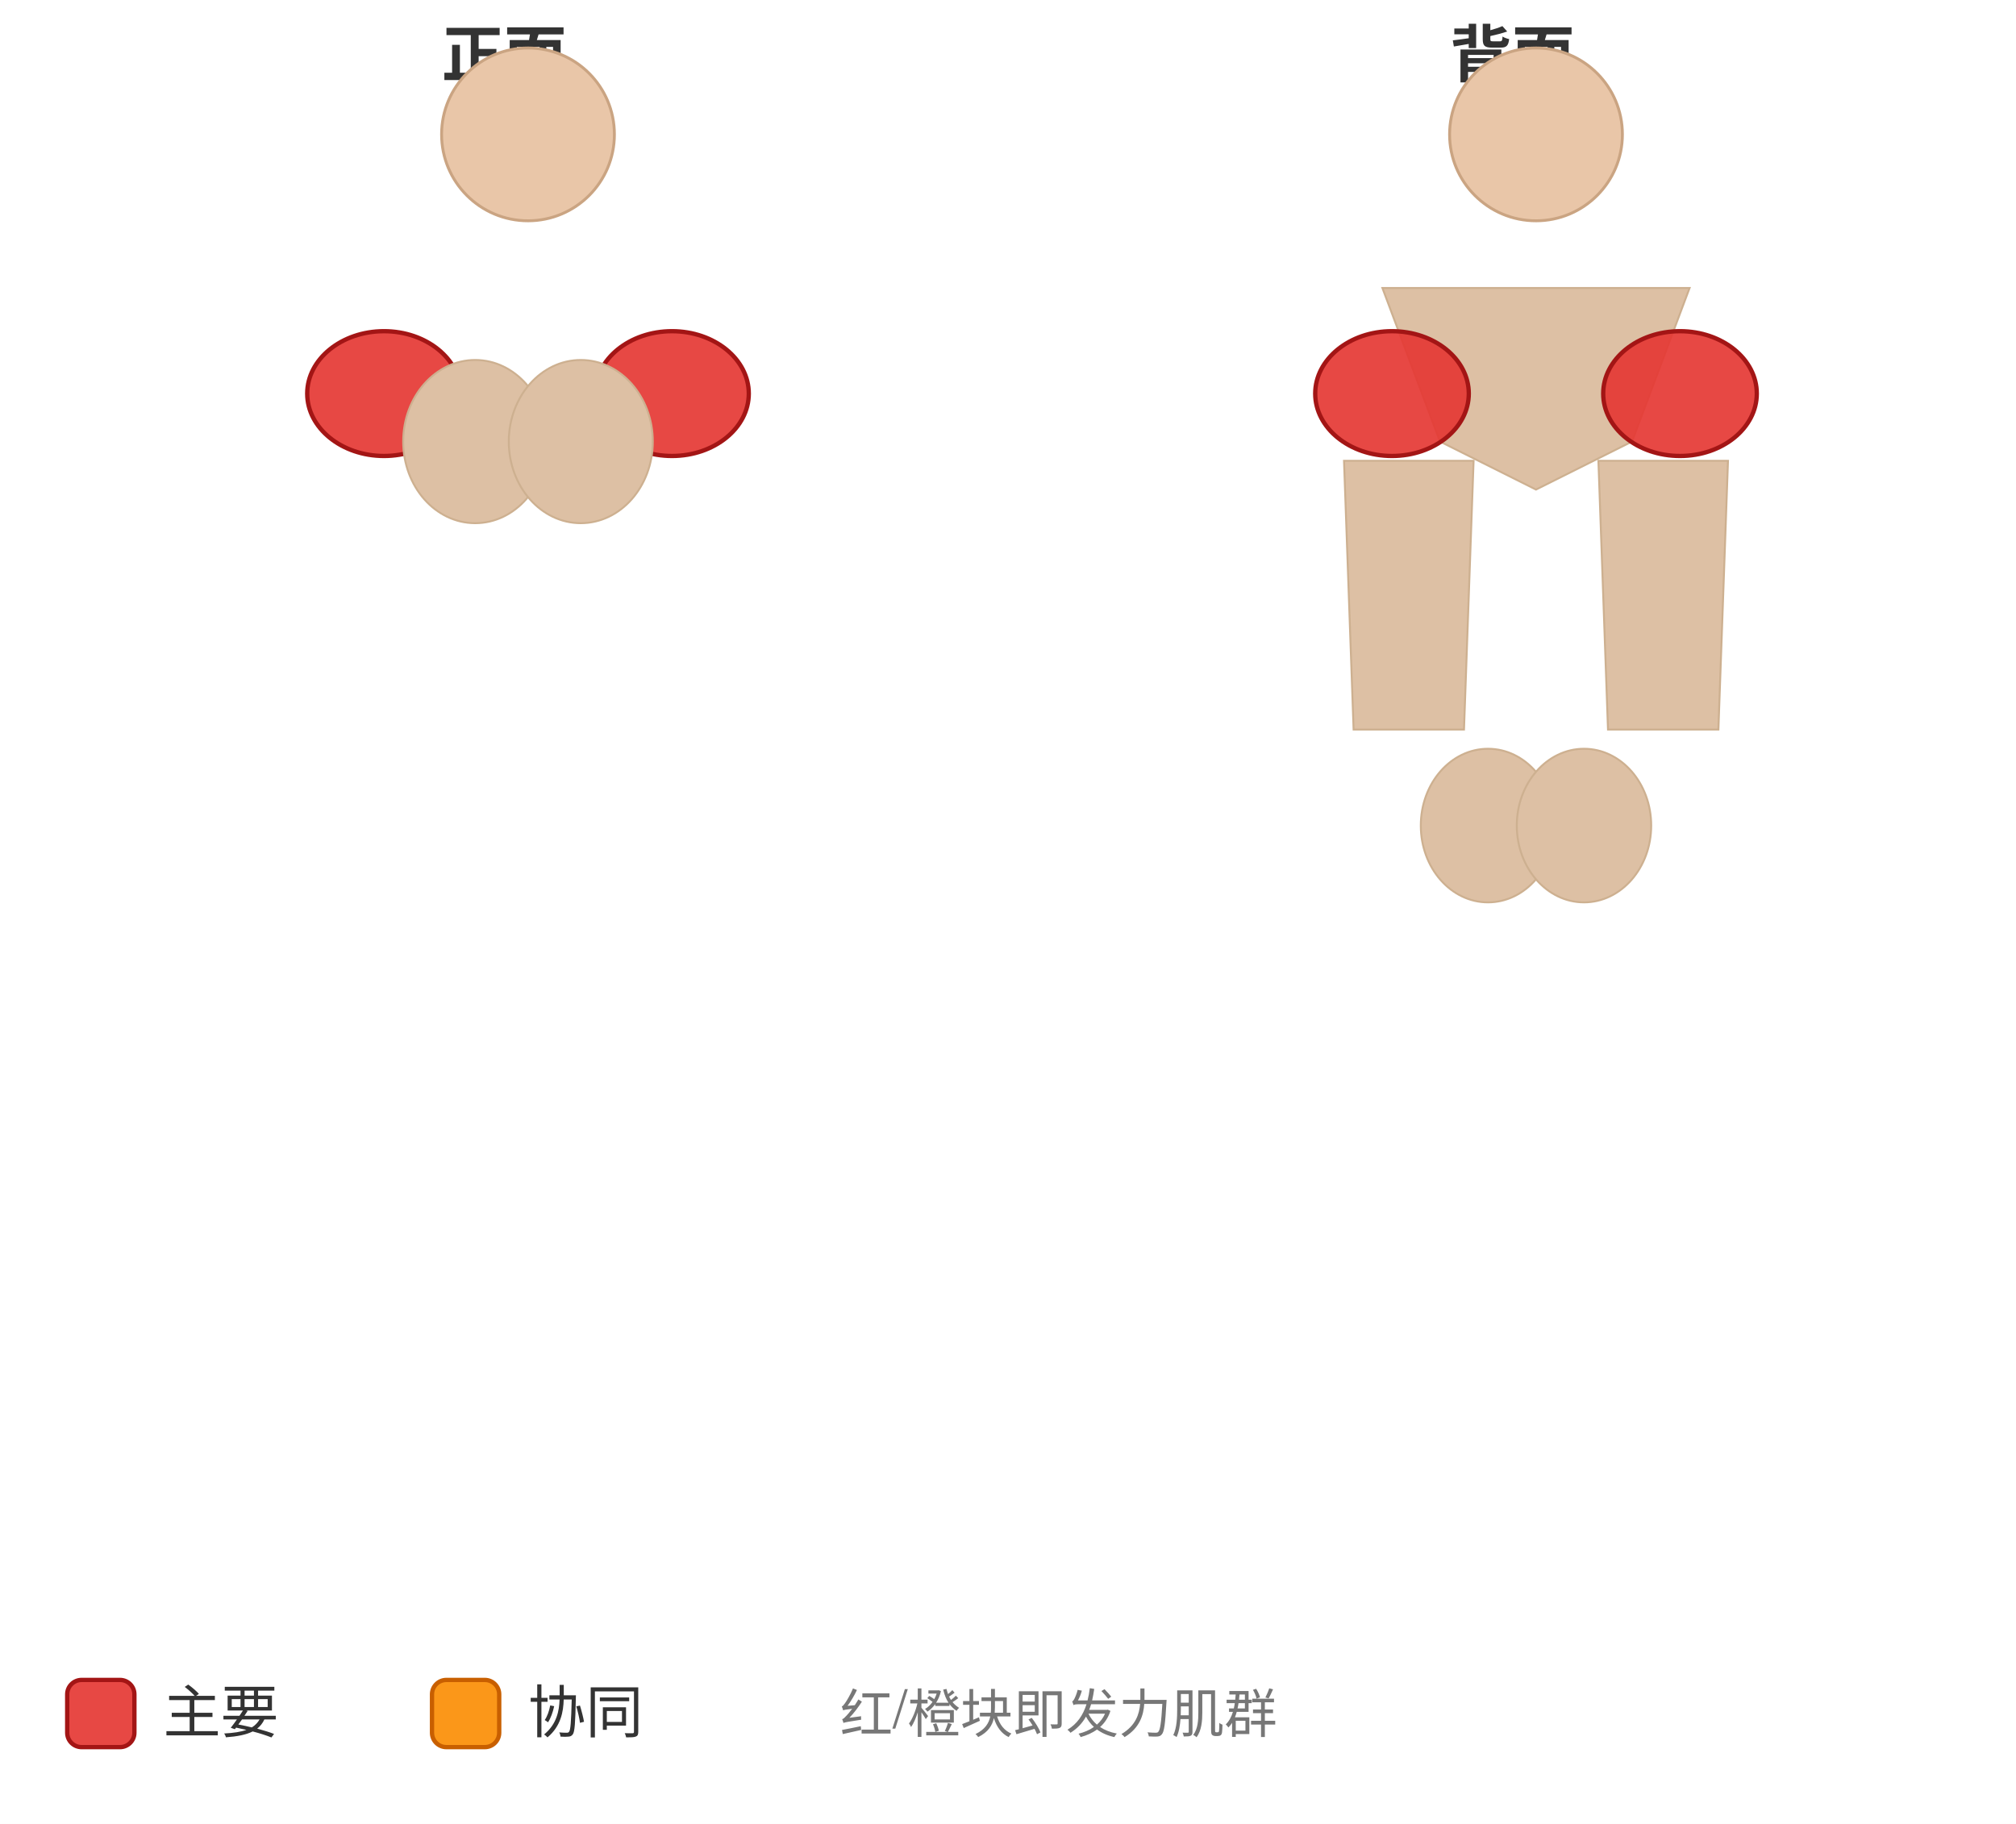
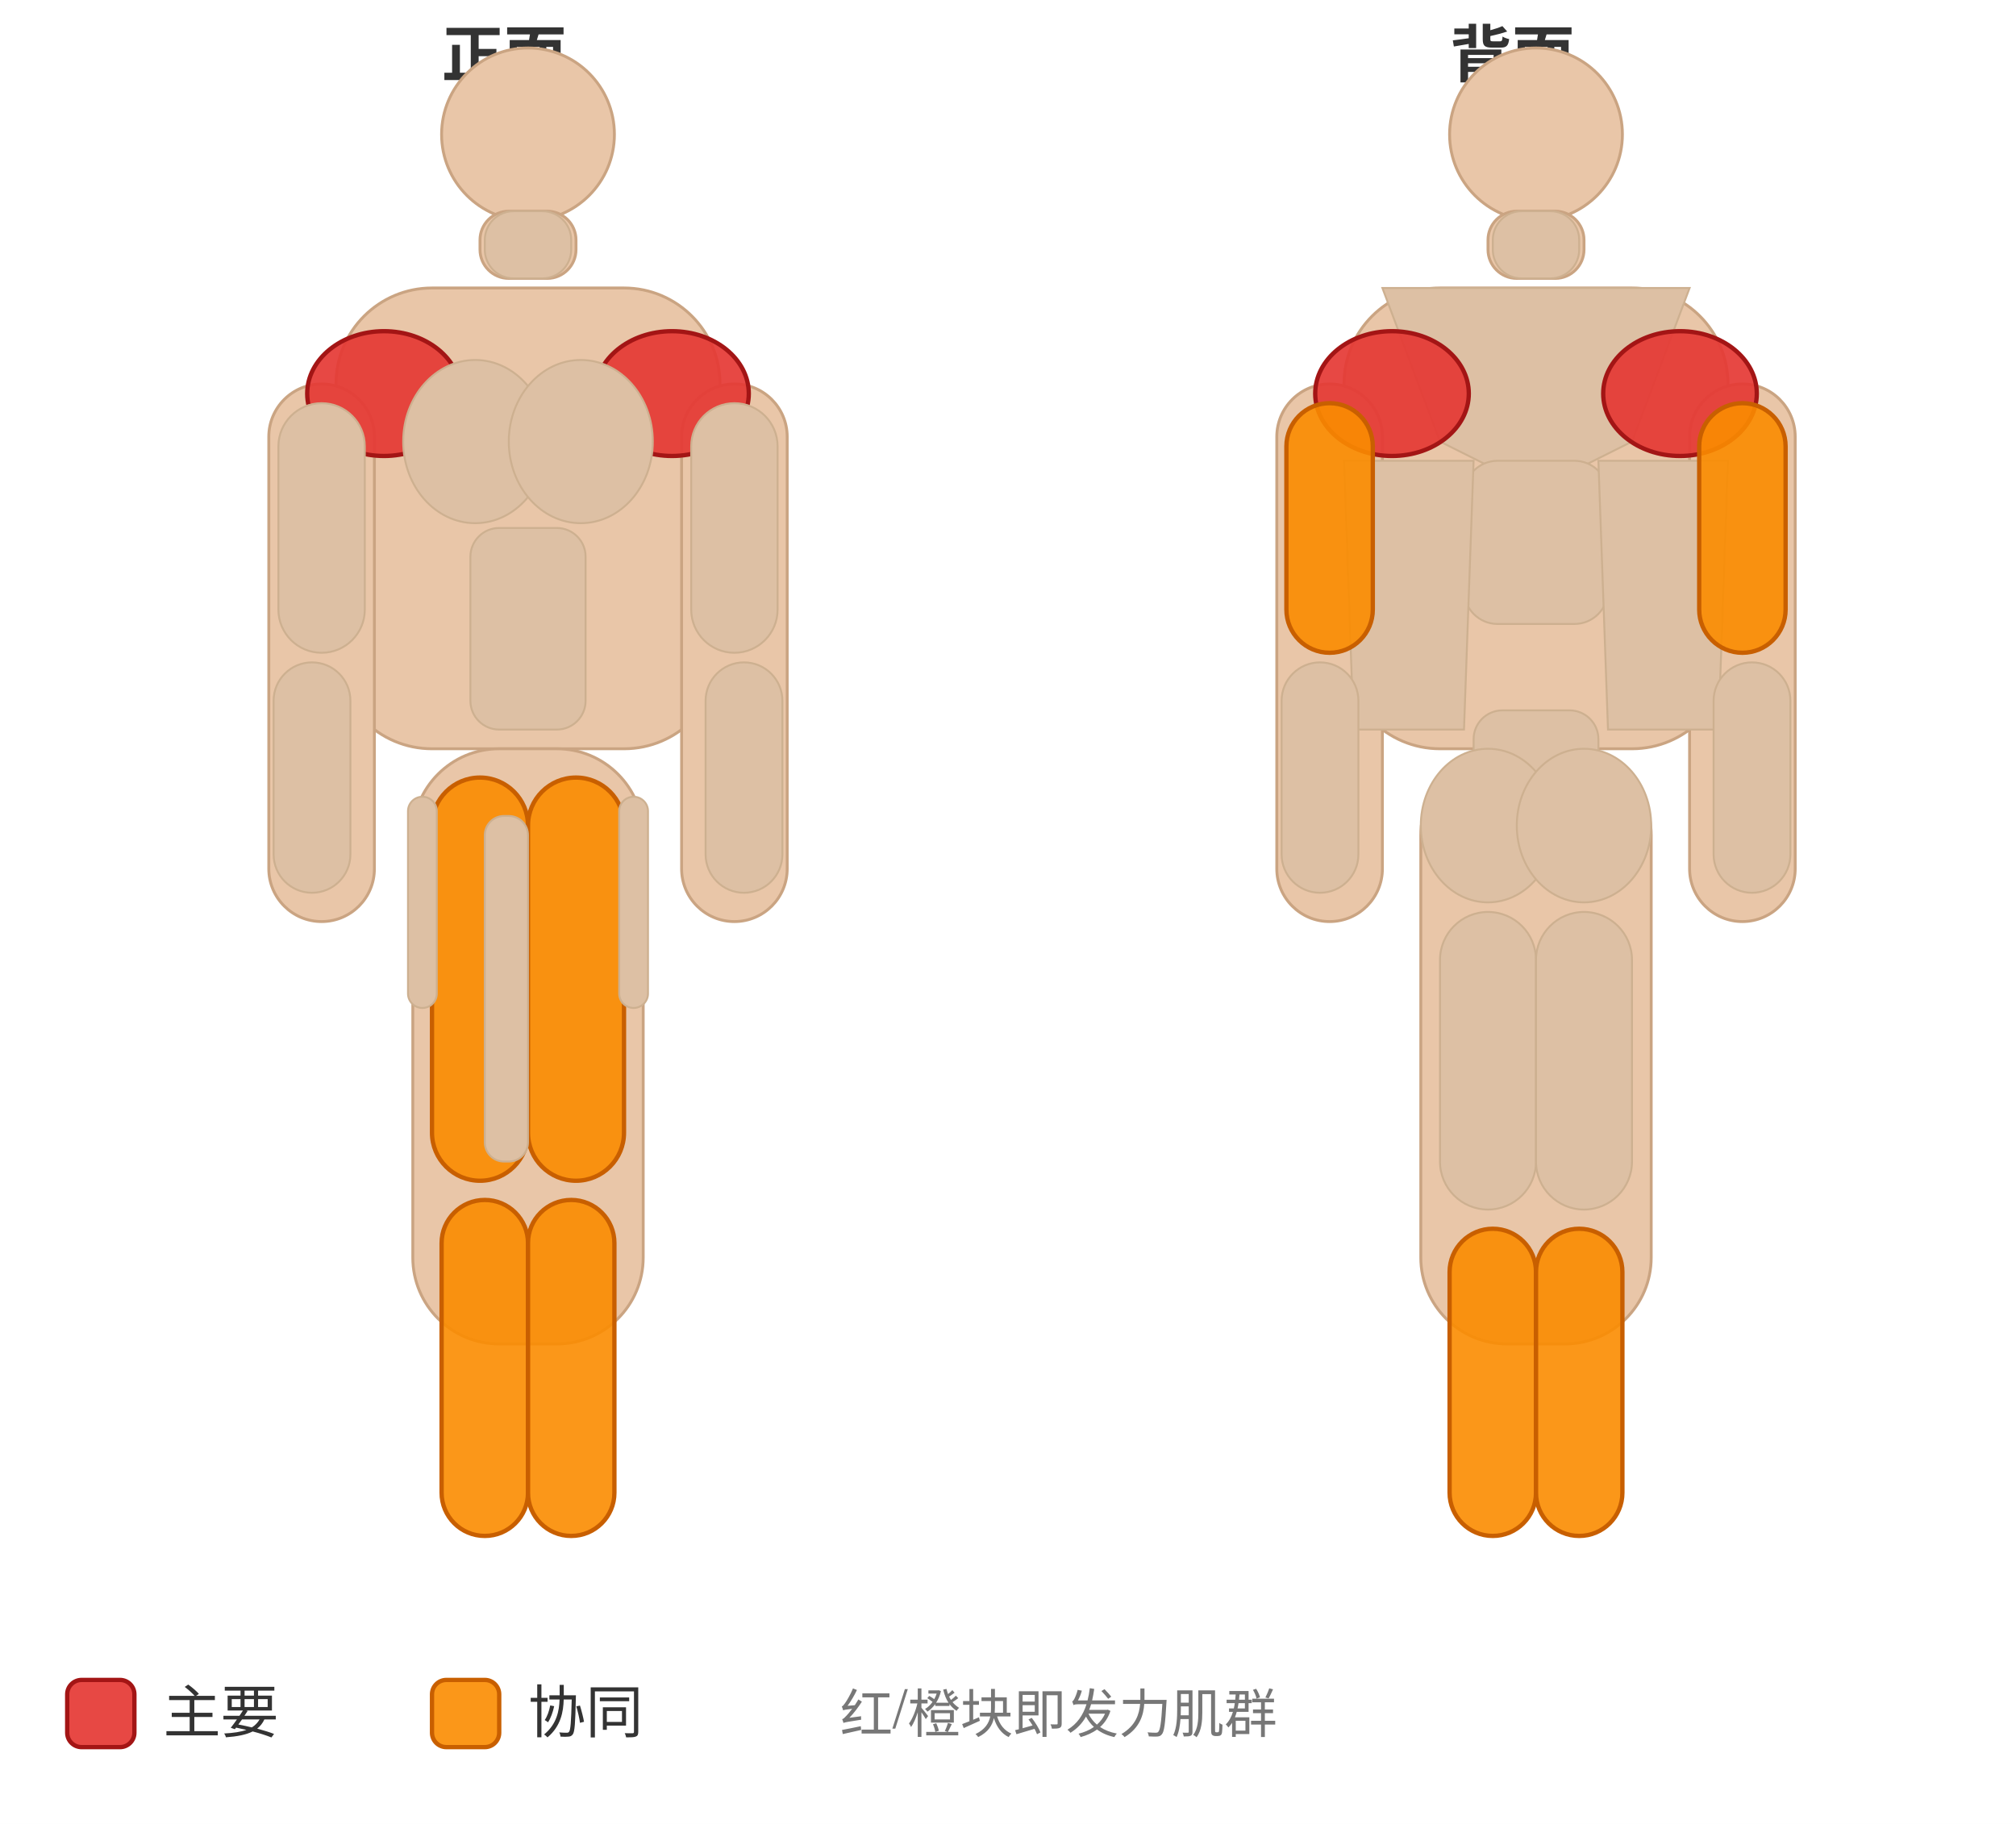
- <svg xmlns="http://www.w3.org/2000/svg" viewBox="0 0 420 380" font-family="-apple-system,Segoe UI,Helvetica,Arial,sans-serif">
+ <svg xmlns="http://www.w3.org/2000/svg" viewBox="0 0 420 380" width="420" height="380" font-family="-apple-system,Segoe UI,Helvetica,Arial,sans-serif">
  <rect width="420" height="380" fill="#ffffff" />
  <text x="105" y="16" font-size="13" font-weight="700" text-anchor="middle" fill="#333">正面</text>
  <text x="315" y="16" font-size="13" font-weight="700" text-anchor="middle" fill="#333">背面</text>
  <g transform="translate(10,0)">
    <circle fill="#e9c6a8" stroke="#caa482" stroke-width="0.6" cx="100" cy="28" r="18" />
-     <rect fill="#e9c6a8" stroke="#caa482" stroke-width="0.6" x="90" y="44" w="20" h="14" rx="6" />
-     <rect fill="#e9c6a8" stroke="#caa482" stroke-width="0.6" x="60" y="60" w="80" h="96" rx="20" />
-     <rect fill="#e9c6a8" stroke="#caa482" stroke-width="0.6" x="46" y="80" w="22" h="112" rx="11" />
-     <rect fill="#e9c6a8" stroke="#caa482" stroke-width="0.6" x="132" y="80" w="22" h="112" rx="11" />
-     <rect fill="#e9c6a8" stroke="#caa482" stroke-width="0.6" x="76" y="156" w="48" h="124" rx="18" />
-     <rect fill="#ddc0a4" stroke="#cdb090" stroke-width="0.4" x="91" y="44" w="18" h="14" rx="6" />
+     <rect fill="#e9c6a8" stroke="#caa482" stroke-width="0.6" x="90" y="44" width="20" height="14" rx="6" />
+     <rect fill="#e9c6a8" stroke="#caa482" stroke-width="0.6" x="60" y="60" width="80" height="96" rx="20" />
+     <rect fill="#e9c6a8" stroke="#caa482" stroke-width="0.6" x="46" y="80" width="22" height="112" rx="11" />
+     <rect fill="#e9c6a8" stroke="#caa482" stroke-width="0.6" x="132" y="80" width="22" height="112" rx="11" />
+     <rect fill="#e9c6a8" stroke="#caa482" stroke-width="0.6" x="76" y="156" width="48" height="124" rx="18" />
+     <rect fill="#ddc0a4" stroke="#cdb090" stroke-width="0.4" x="91" y="44" width="18" height="14" rx="6" />
    <ellipse fill="#e53935" fill-opacity="0.92" stroke="#a31515" stroke-width="0.9" cx="70" cy="82" rx="16" ry="13" />
    <ellipse fill="#e53935" fill-opacity="0.92" stroke="#a31515" stroke-width="0.9" cx="130" cy="82" rx="16" ry="13" />
    <ellipse fill="#ddc0a4" stroke="#cdb090" stroke-width="0.4" cx="89" cy="92" rx="15" ry="17" />
    <ellipse fill="#ddc0a4" stroke="#cdb090" stroke-width="0.4" cx="111" cy="92" rx="15" ry="17" />
-     <rect fill="#ddc0a4" stroke="#cdb090" stroke-width="0.4" x="48" y="84" w="18" h="52" rx="9" />
-     <rect fill="#ddc0a4" stroke="#cdb090" stroke-width="0.4" x="134" y="84" w="18" h="52" rx="9" />
-     <rect fill="#ddc0a4" stroke="#cdb090" stroke-width="0.4" x="47" y="138" w="16" h="48" rx="8" />
-     <rect fill="#ddc0a4" stroke="#cdb090" stroke-width="0.4" x="137" y="138" w="16" h="48" rx="8" />
-     <rect fill="#ddc0a4" stroke="#cdb090" stroke-width="0.4" x="88" y="110" w="24" h="42" rx="6" />
-     <rect fill="#fb8c00" fill-opacity="0.9" stroke="#c85f00" stroke-width="0.9" x="80" y="162" w="20" h="84" rx="10" />
-     <rect fill="#fb8c00" fill-opacity="0.9" stroke="#c85f00" stroke-width="0.9" x="100" y="162" w="20" h="84" rx="10" />
-     <rect fill="#ddc0a4" stroke="#cdb090" stroke-width="0.4" x="91" y="170" w="9" h="72" rx="4" />
-     <rect fill="#ddc0a4" stroke="#cdb090" stroke-width="0.4" x="75" y="166" w="6" h="44" rx="3" />
-     <rect fill="#ddc0a4" stroke="#cdb090" stroke-width="0.4" x="119" y="166" w="6" h="44" rx="3" />
-     <rect fill="#fb8c00" fill-opacity="0.9" stroke="#c85f00" stroke-width="0.9" x="82" y="250" w="18" h="70" rx="9" />
-     <rect fill="#fb8c00" fill-opacity="0.9" stroke="#c85f00" stroke-width="0.9" x="100" y="250" w="18" h="70" rx="9" />
+     <rect fill="#ddc0a4" stroke="#cdb090" stroke-width="0.4" x="48" y="84" width="18" height="52" rx="9" />
+     <rect fill="#ddc0a4" stroke="#cdb090" stroke-width="0.4" x="134" y="84" width="18" height="52" rx="9" />
+     <rect fill="#ddc0a4" stroke="#cdb090" stroke-width="0.4" x="47" y="138" width="16" height="48" rx="8" />
+     <rect fill="#ddc0a4" stroke="#cdb090" stroke-width="0.4" x="137" y="138" width="16" height="48" rx="8" />
+     <rect fill="#ddc0a4" stroke="#cdb090" stroke-width="0.4" x="88" y="110" width="24" height="42" rx="6" />
+     <rect fill="#fb8c00" fill-opacity="0.9" stroke="#c85f00" stroke-width="0.9" x="80" y="162" width="20" height="84" rx="10" />
+     <rect fill="#fb8c00" fill-opacity="0.9" stroke="#c85f00" stroke-width="0.9" x="100" y="162" width="20" height="84" rx="10" />
+     <rect fill="#ddc0a4" stroke="#cdb090" stroke-width="0.4" x="91" y="170" width="9" height="72" rx="4" />
+     <rect fill="#ddc0a4" stroke="#cdb090" stroke-width="0.4" x="75" y="166" width="6" height="44" rx="3" />
+     <rect fill="#ddc0a4" stroke="#cdb090" stroke-width="0.4" x="119" y="166" width="6" height="44" rx="3" />
+     <rect fill="#fb8c00" fill-opacity="0.9" stroke="#c85f00" stroke-width="0.9" x="82" y="250" width="18" height="70" rx="9" />
+     <rect fill="#fb8c00" fill-opacity="0.9" stroke="#c85f00" stroke-width="0.9" x="100" y="250" width="18" height="70" rx="9" />
  </g>
  <g transform="translate(220,0)">
    <circle fill="#e9c6a8" stroke="#caa482" stroke-width="0.6" cx="100" cy="28" r="18" />
-     <rect fill="#e9c6a8" stroke="#caa482" stroke-width="0.6" x="90" y="44" w="20" h="14" rx="6" />
-     <rect fill="#e9c6a8" stroke="#caa482" stroke-width="0.6" x="60" y="60" w="80" h="96" rx="20" />
-     <rect fill="#e9c6a8" stroke="#caa482" stroke-width="0.6" x="46" y="80" w="22" h="112" rx="11" />
-     <rect fill="#e9c6a8" stroke="#caa482" stroke-width="0.6" x="132" y="80" w="22" h="112" rx="11" />
-     <rect fill="#e9c6a8" stroke="#caa482" stroke-width="0.6" x="76" y="156" w="48" h="124" rx="18" />
-     <rect fill="#ddc0a4" stroke="#cdb090" stroke-width="0.4" x="91" y="44" w="18" h="14" rx="6" />
+     <rect fill="#e9c6a8" stroke="#caa482" stroke-width="0.6" x="90" y="44" width="20" height="14" rx="6" />
+     <rect fill="#e9c6a8" stroke="#caa482" stroke-width="0.6" x="60" y="60" width="80" height="96" rx="20" />
+     <rect fill="#e9c6a8" stroke="#caa482" stroke-width="0.6" x="46" y="80" width="22" height="112" rx="11" />
+     <rect fill="#e9c6a8" stroke="#caa482" stroke-width="0.6" x="132" y="80" width="22" height="112" rx="11" />
+     <rect fill="#e9c6a8" stroke="#caa482" stroke-width="0.6" x="76" y="156" width="48" height="124" rx="18" />
+     <rect fill="#ddc0a4" stroke="#cdb090" stroke-width="0.4" x="91" y="44" width="18" height="14" rx="6" />
    <polygon fill="#ddc0a4" stroke="#cdb090" stroke-width="0.4" points="68,60 132,60 120,92 100,102 80,92" />
    <ellipse fill="#e53935" fill-opacity="0.92" stroke="#a31515" stroke-width="0.9" cx="70" cy="82" rx="16" ry="13" />
    <ellipse fill="#e53935" fill-opacity="0.92" stroke="#a31515" stroke-width="0.9" cx="130" cy="82" rx="16" ry="13" />
-     <rect fill="#ddc0a4" stroke="#cdb090" stroke-width="0.4" x="85" y="96" w="30" h="34" rx="7" />
+     <rect fill="#ddc0a4" stroke="#cdb090" stroke-width="0.4" x="85" y="96" width="30" height="34" rx="7" />
    <polygon fill="#ddc0a4" stroke="#cdb090" stroke-width="0.4" points="60,96 87,96 85,152 62,152" />
    <polygon fill="#ddc0a4" stroke="#cdb090" stroke-width="0.4" points="113,96 140,96 138,152 115,152" />
-     <rect fill="#ddc0a4" stroke="#cdb090" stroke-width="0.4" x="87" y="148" w="26" h="18" rx="6" />
-     <rect fill="#fb8c00" fill-opacity="0.9" stroke="#c85f00" stroke-width="0.9" x="48" y="84" w="18" h="52" rx="9" />
-     <rect fill="#fb8c00" fill-opacity="0.9" stroke="#c85f00" stroke-width="0.9" x="134" y="84" w="18" h="52" rx="9" />
-     <rect fill="#ddc0a4" stroke="#cdb090" stroke-width="0.4" x="47" y="138" w="16" h="48" rx="8" />
-     <rect fill="#ddc0a4" stroke="#cdb090" stroke-width="0.4" x="137" y="138" w="16" h="48" rx="8" />
+     <rect fill="#ddc0a4" stroke="#cdb090" stroke-width="0.4" x="87" y="148" width="26" height="18" rx="6" />
+     <rect fill="#fb8c00" fill-opacity="0.9" stroke="#c85f00" stroke-width="0.9" x="48" y="84" width="18" height="52" rx="9" />
+     <rect fill="#fb8c00" fill-opacity="0.9" stroke="#c85f00" stroke-width="0.9" x="134" y="84" width="18" height="52" rx="9" />
+     <rect fill="#ddc0a4" stroke="#cdb090" stroke-width="0.4" x="47" y="138" width="16" height="48" rx="8" />
+     <rect fill="#ddc0a4" stroke="#cdb090" stroke-width="0.4" x="137" y="138" width="16" height="48" rx="8" />
    <ellipse fill="#ddc0a4" stroke="#cdb090" stroke-width="0.4" cx="90" cy="172" rx="14" ry="16" />
    <ellipse fill="#ddc0a4" stroke="#cdb090" stroke-width="0.4" cx="110" cy="172" rx="14" ry="16" />
-     <rect fill="#ddc0a4" stroke="#cdb090" stroke-width="0.4" x="80" y="190" w="20" h="62" rx="10" />
-     <rect fill="#ddc0a4" stroke="#cdb090" stroke-width="0.4" x="100" y="190" w="20" h="62" rx="10" />
-     <rect fill="#fb8c00" fill-opacity="0.9" stroke="#c85f00" stroke-width="0.9" x="82" y="256" w="18" h="64" rx="9" />
-     <rect fill="#fb8c00" fill-opacity="0.9" stroke="#c85f00" stroke-width="0.9" x="100" y="256" w="18" h="64" rx="9" />
+     <rect fill="#ddc0a4" stroke="#cdb090" stroke-width="0.4" x="80" y="190" width="20" height="62" rx="10" />
+     <rect fill="#ddc0a4" stroke="#cdb090" stroke-width="0.4" x="100" y="190" width="20" height="62" rx="10" />
+     <rect fill="#fb8c00" fill-opacity="0.9" stroke="#c85f00" stroke-width="0.9" x="82" y="256" width="18" height="64" rx="9" />
+     <rect fill="#fb8c00" fill-opacity="0.9" stroke="#c85f00" stroke-width="0.9" x="100" y="256" width="18" height="64" rx="9" />
  </g>
  <rect x="14" y="350" width="14" height="14" rx="3" fill="#e53935" fill-opacity="0.92" stroke="#a31515" stroke-width="0.9" />
  <text x="34" y="361" font-size="12" fill="#333">主要</text>
  <rect x="90" y="350" width="14" height="14" rx="3" fill="#fb8c00" fill-opacity="0.9" stroke="#c85f00" stroke-width="0.9" />
  <text x="110" y="361" font-size="12" fill="#333">协同</text>
  <text x="175" y="361" font-size="11" fill="#777">红/橙块即发力肌群</text>
</svg>
